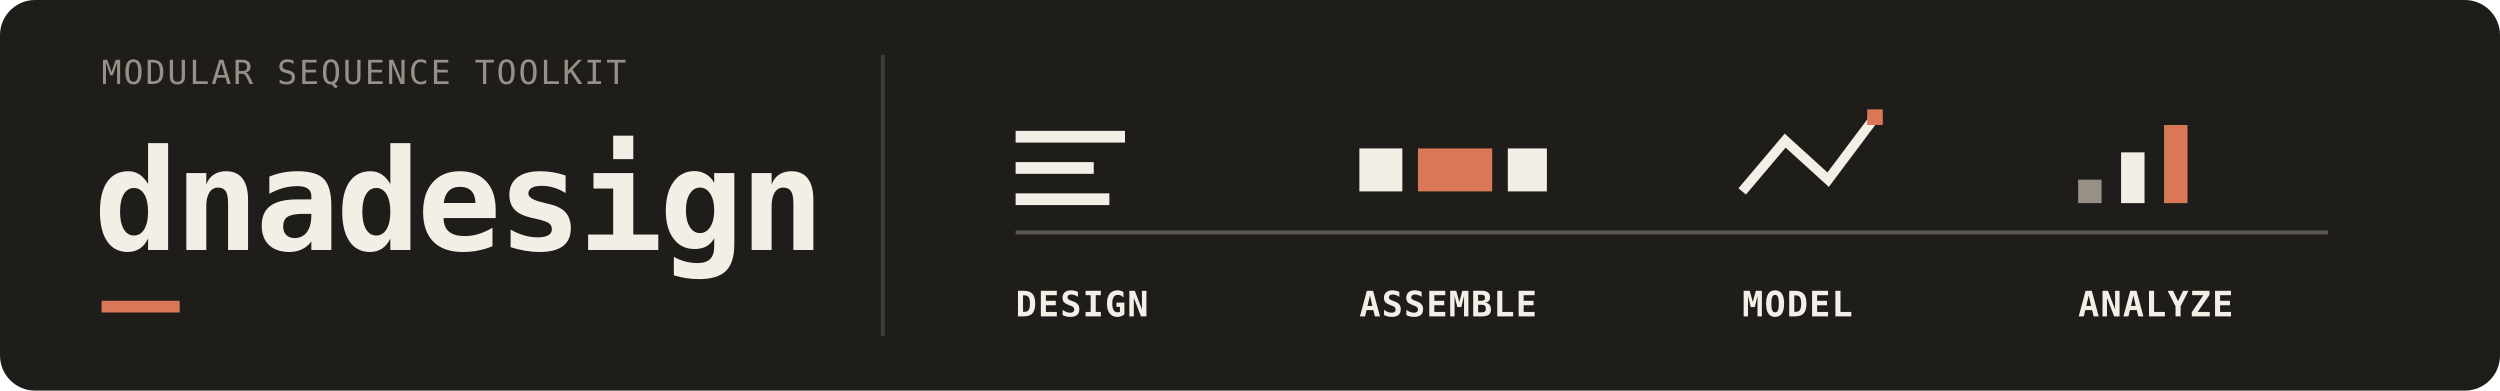
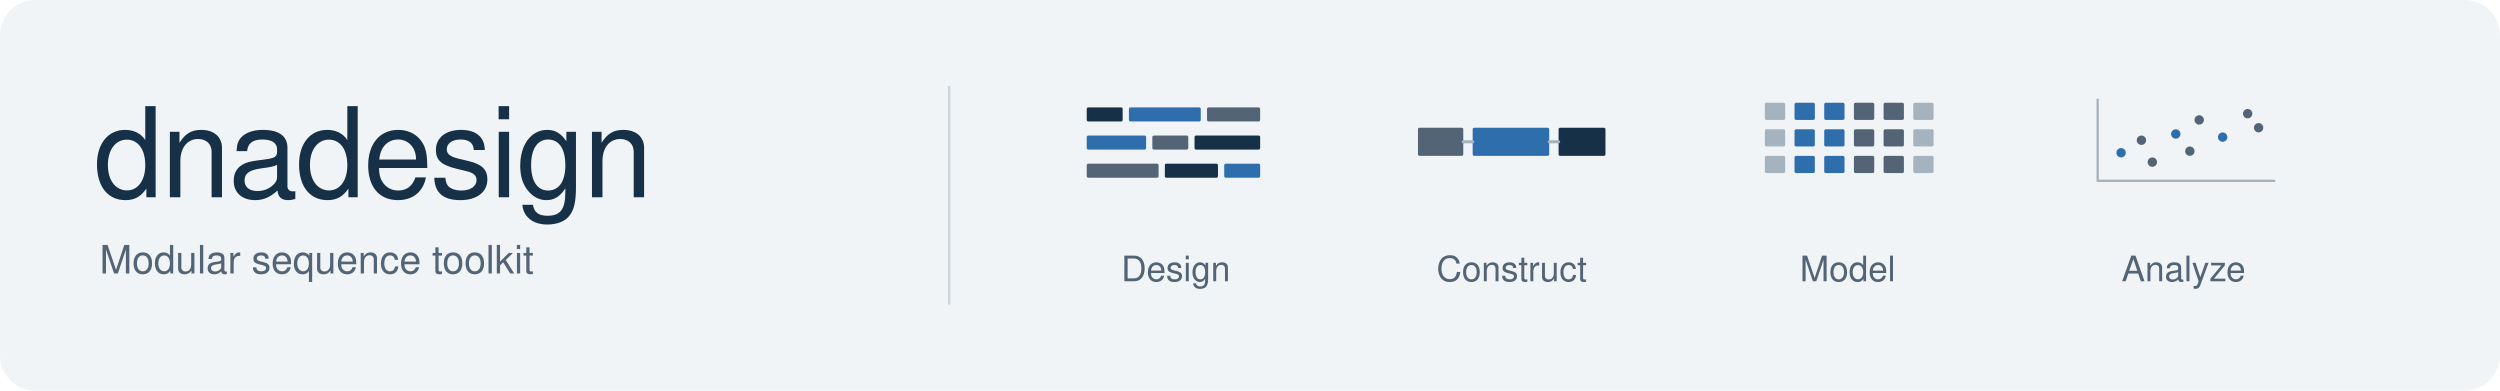
<svg xmlns="http://www.w3.org/2000/svg" width="1280" height="200" viewBox="0 0 1280 200" fill="none" role="img" aria-labelledby="title desc" shape-rendering="geometricPrecision">
-   <rect width="1280" height="200" rx="18" fill="#1E1D1A" />
-   <g font-family="Menlo, Monaco, Consolas, monospace">
-     <text x="52" y="43" fill="#969087" font-size="17" letter-spacing="1">MODULAR SEQUENCE TOOLKIT</text>
-     <text x="48" y="128" fill="#F3EFE7" font-size="72" font-weight="700" letter-spacing="-2">dnadesign</text>
-     <rect x="52" y="154" width="40" height="6" fill="#D97757" />
-   </g>
-   <path d="M452 28V172" stroke="#3F3C37" stroke-width="2" />
-   <path d="M520 119H1192" stroke="#5A5650" stroke-width="2" />
-   <g font-family="Menlo, Monaco, Consolas, monospace" font-size="18" font-weight="700" letter-spacing="0.6">
-     <g transform="translate(520 -12)">
-       <path d="M0 82H56M0 98H40M0 114H48" stroke="#F3EFE7" stroke-width="6" />
-       <text x="0" y="174" fill="#F3EFE7">DESIGN</text>
+   <rect width="1280" height="200" rx="18" fill="#F1F4F6" />
+   <g font-family="Helvetica Neue, Helvetica, Arial, sans-serif">
+     <text x="48" y="101" fill="#163047" font-size="64" font-weight="500" letter-spacing="-1.1">dnadesign</text>
+     <text x="51" y="140" fill="#526475" font-size="20">Modular sequence toolkit</text>
+     <path d="M486 44V156" stroke="#CDD6DE" stroke-width="1.2" />
+     <g transform="translate(550.8 47) scale(.8)">
+       <rect x="7" y="10" width="23" height="9" rx="1" fill="#163047" />
+       <rect x="34" y="10" width="46" height="9" rx="1" fill="#2F6EAD" />
+       <rect x="84" y="10" width="34" height="9" rx="1" fill="#526475" />
+       <rect x="7" y="28" width="38" height="9" rx="1" fill="#2F6EAD" />
+       <rect x="49" y="28" width="23" height="9" rx="1" fill="#526475" />
+       <rect x="76" y="28" width="42" height="9" rx="1" fill="#163047" />
+       <rect x="7" y="46" width="46" height="9" rx="1" fill="#526475" />
+       <rect x="57" y="46" width="34" height="9" rx="1" fill="#163047" />
+       <rect x="95" y="46" width="23" height="9" rx="1" fill="#2F6EAD" />
    </g>
-     <g transform="translate(696 -12)">
-       <rect x="0" y="88" width="22" height="22" fill="#F3EFE7" />
-       <rect x="30" y="88" width="38" height="22" fill="#D97757" />
-       <rect x="76" y="88" width="20" height="22" fill="#F3EFE7" />
-       <text x="0" y="174" fill="#F3EFE7">ASSEMBLE</text>
+     <text x="602" y="144" text-anchor="middle" fill="#526475" font-size="18">Design</text>
+     <g transform="translate(722.8 47) scale(.8)">
+       <rect x="4" y="23" width="29" height="18" rx="1" fill="#526475" />
+       <rect x="39" y="23" width="49" height="18" rx="1" fill="#2F6EAD" />
+       <rect x="94" y="23" width="30" height="18" rx="1" fill="#163047" />
+       <path d="M33 32H39M88 32H94" stroke="#A5B3BE" stroke-width="2" fill="none" stroke-linejoin="round" stroke-linecap="round" />
    </g>
-     <g transform="translate(892 -12)">
-       <path d="M0 110L22 84L44 104L68 72" stroke="#F3EFE7" stroke-width="5" fill="none" />
-       <rect x="64" y="68" width="8" height="8" fill="#D97757" />
-       <text x="0" y="174" fill="#F3EFE7">MODEL</text>
+     <text x="774" y="144" text-anchor="middle" fill="#526475" font-size="18">Construct</text>
+     <g transform="translate(894.8 47) scale(.8)">
+       <rect x="11" y="7" width="13" height="11" rx="1" fill="#A5B3BE" />
+       <rect x="30" y="7" width="13" height="11" rx="1" fill="#2F6EAD" />
+       <rect x="49" y="7" width="13" height="11" rx="1" fill="#2F6EAD" />
+       <rect x="68" y="7" width="13" height="11" rx="1" fill="#526475" />
+       <rect x="87" y="7" width="13" height="11" rx="1" fill="#526475" />
+       <rect x="106" y="7" width="13" height="11" rx="1" fill="#A5B3BE" />
+       <rect x="11" y="24" width="13" height="11" rx="1" fill="#A5B3BE" />
+       <rect x="30" y="24" width="13" height="11" rx="1" fill="#2F6EAD" />
+       <rect x="49" y="24" width="13" height="11" rx="1" fill="#2F6EAD" />
+       <rect x="68" y="24" width="13" height="11" rx="1" fill="#526475" />
+       <rect x="87" y="24" width="13" height="11" rx="1" fill="#526475" />
+       <rect x="106" y="24" width="13" height="11" rx="1" fill="#A5B3BE" />
+       <rect x="11" y="41" width="13" height="11" rx="1" fill="#A5B3BE" />
+       <rect x="30" y="41" width="13" height="11" rx="1" fill="#2F6EAD" />
+       <rect x="49" y="41" width="13" height="11" rx="1" fill="#2F6EAD" />
+       <rect x="68" y="41" width="13" height="11" rx="1" fill="#526475" />
+       <rect x="87" y="41" width="13" height="11" rx="1" fill="#526475" />
+       <rect x="106" y="41" width="13" height="11" rx="1" fill="#A5B3BE" />
    </g>
-     <g transform="translate(1064 -12)">
-       <rect x="0" y="104" width="12" height="12" fill="#969087" />
-       <rect x="22" y="90" width="12" height="26" fill="#F3EFE7" />
-       <rect x="44" y="76" width="12" height="40" fill="#D97757" />
-       <text x="0" y="174" fill="#F3EFE7">ANALYZE</text>
+     <text x="946" y="144" text-anchor="middle" fill="#526475" font-size="18">Model</text>
+     <g transform="translate(1066.8 47) scale(.8)">
+       <path d="M9 5V57H122" stroke="#A5B3BE" stroke-width="1.5" fill="none" stroke-linejoin="round" stroke-linecap="round" />
+       <circle cx="24" cy="39" r="3" fill="#2F6EAD" />
+       <circle cx="37" cy="31" r="3" fill="#526475" />
+       <circle cx="44" cy="45" r="3" fill="#526475" />
+       <circle cx="59" cy="27" r="3" fill="#2F6EAD" />
+       <circle cx="68" cy="38" r="3" fill="#526475" />
+       <circle cx="74" cy="18" r="3" fill="#526475" />
+       <circle cx="89" cy="29" r="3" fill="#2F6EAD" />
+       <circle cx="105" cy="14" r="3" fill="#526475" />
+       <circle cx="112" cy="23" r="3" fill="#526475" />
    </g>
+     <text x="1118" y="144" text-anchor="middle" fill="#526475" font-size="18">Analyze</text>
  </g>
</svg>
